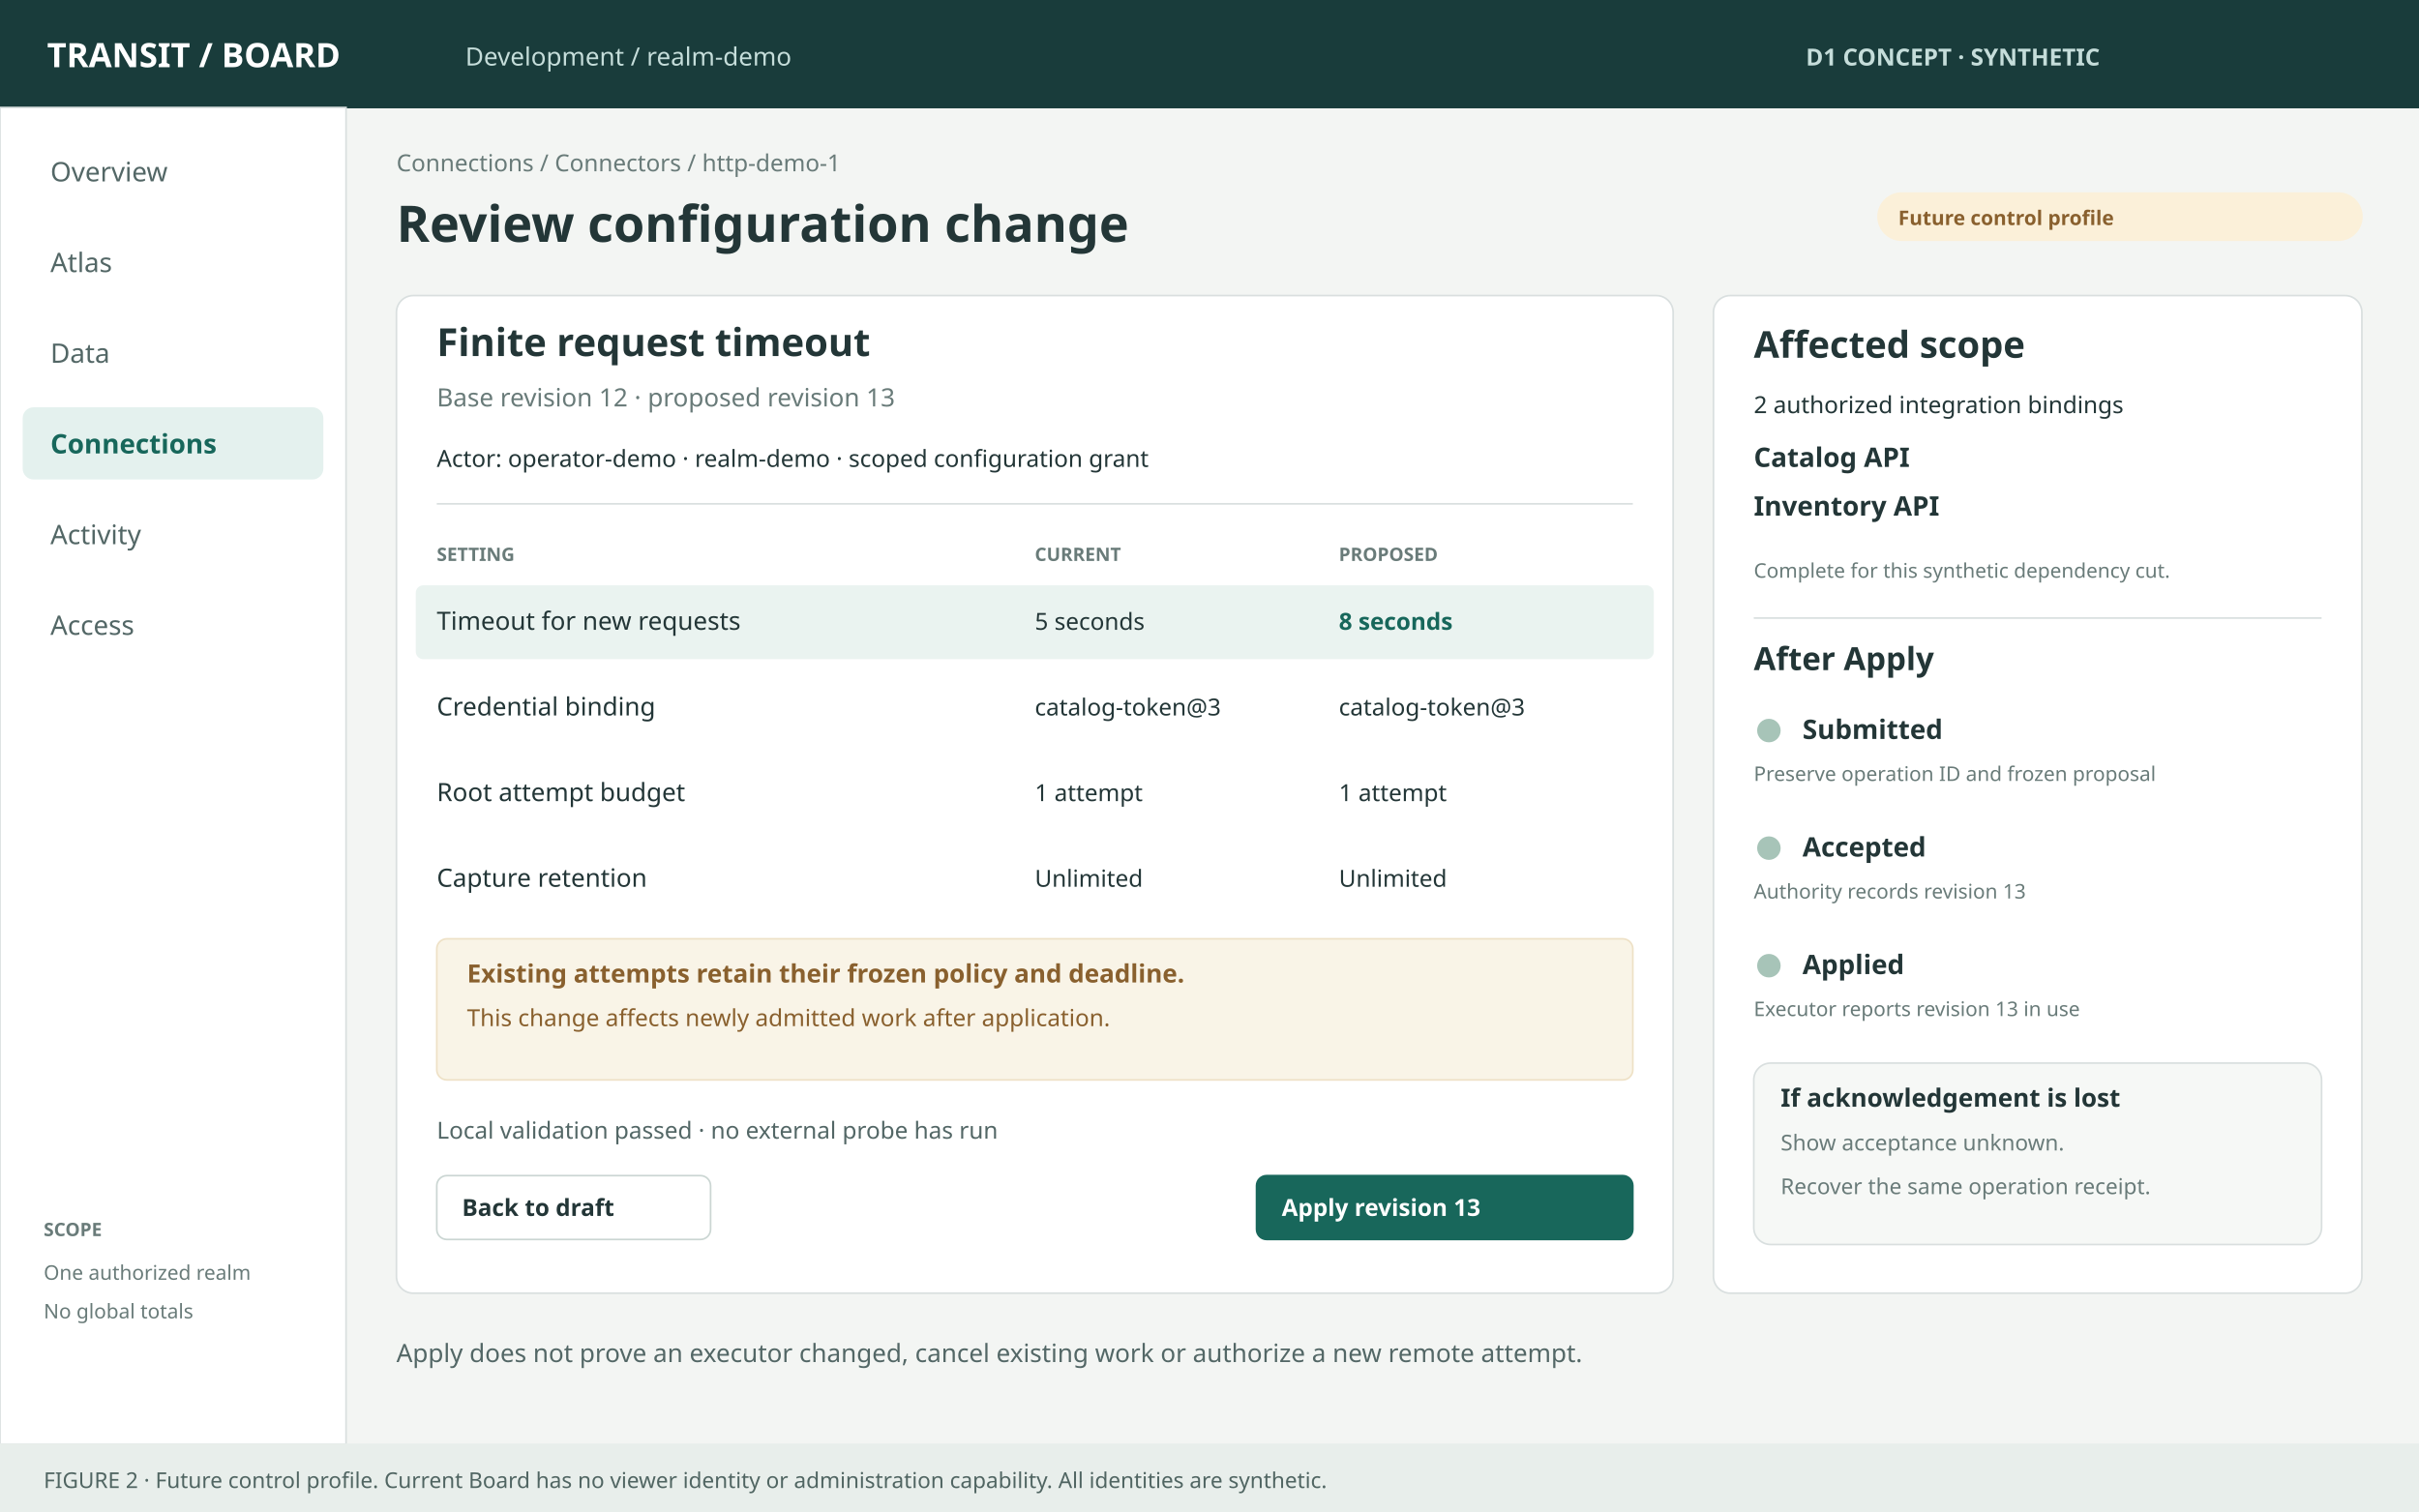
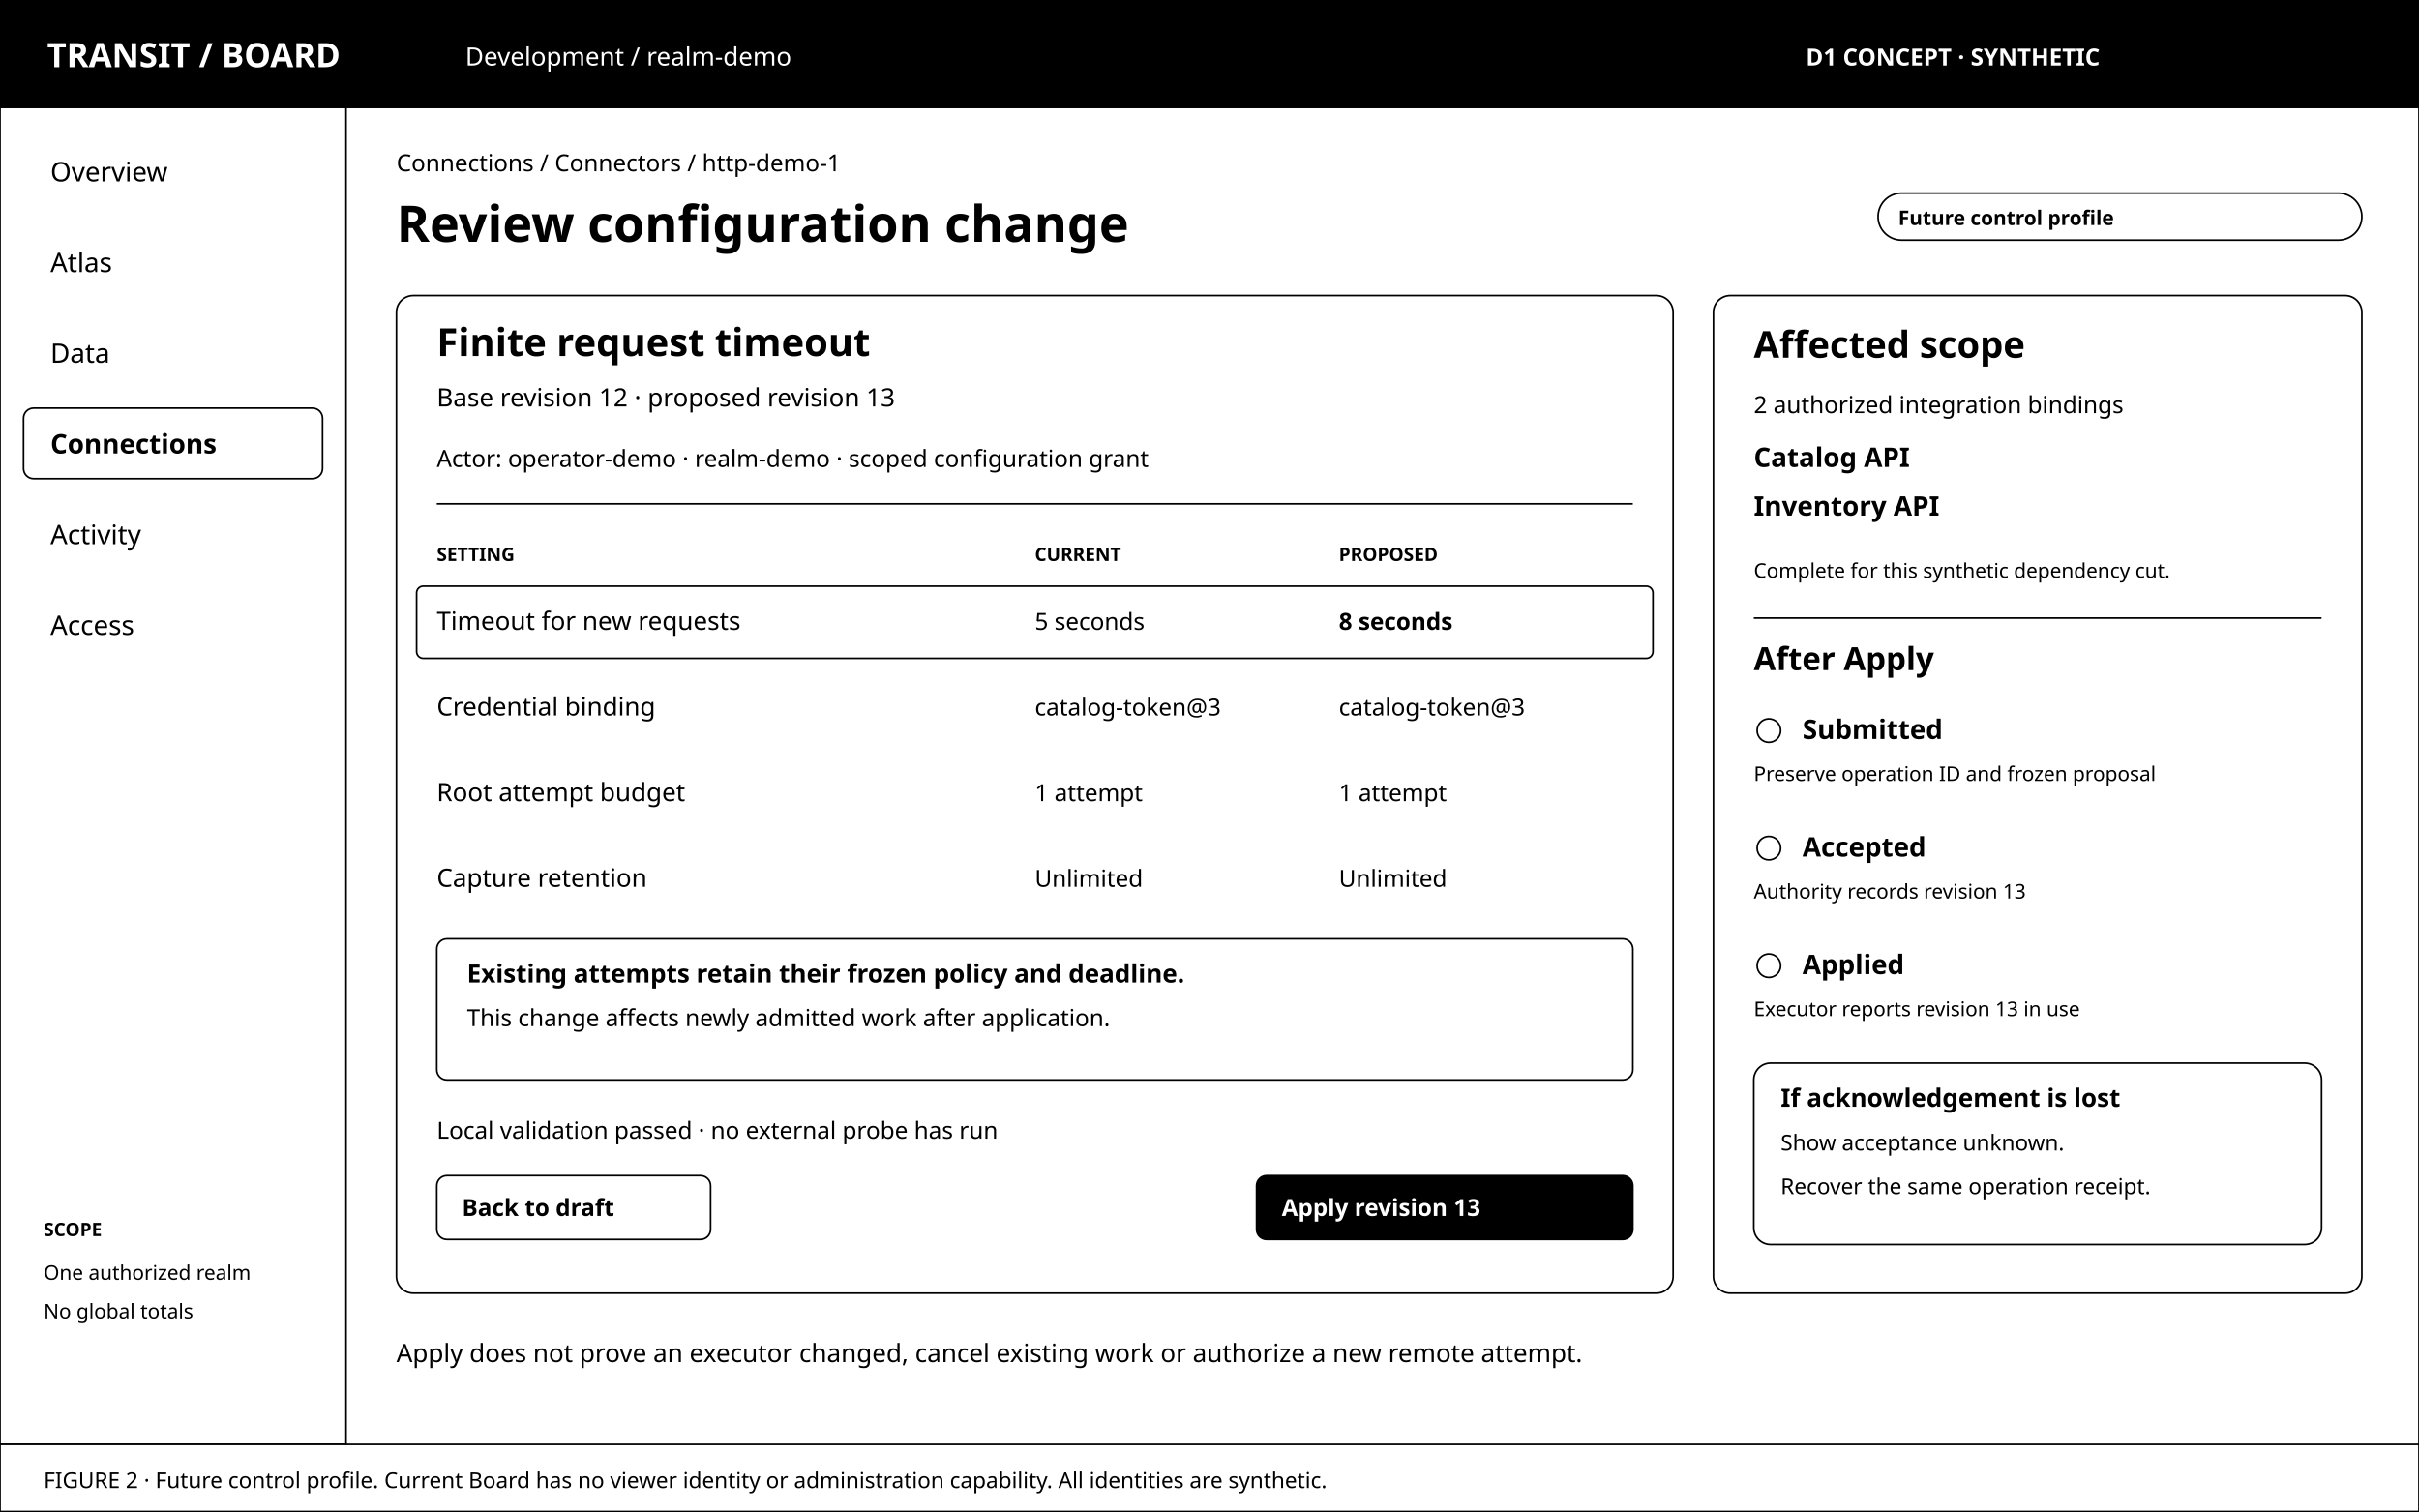
<svg xmlns="http://www.w3.org/2000/svg" width="1440" height="900" viewBox="0 0 1440 900" role="img" aria-labelledby="title desc">
-   <rect x="0" y="0" width="1440" height="900" rx="0" fill="#f3f5f3" stroke="#f3f5f3" />
-   <rect x="0" y="0" width="1440" height="64" rx="0" fill="#193c3b" stroke="#193c3b" />
+   <rect x="0" y="0" width="1440" height="900" rx="0" fill="#ffffff" stroke="#000000" />
+   <rect x="0" y="0" width="1440" height="64" rx="0" fill="#000000" stroke="#000000" />
  <text x="28" y="40" font-family="sans-serif" font-size="20" font-weight="700" fill="#ffffff">TRANSIT / BOARD</text>
-   <text x="277" y="39" font-family="sans-serif" font-size="15" font-weight="400" fill="#c5ddda">Development  /  realm-demo</text>
-   <text x="1075" y="39" font-family="sans-serif" font-size="14" font-weight="600" fill="#c5ddda">D1 CONCEPT · SYNTHETIC</text>
-   <rect x="0" y="64" width="206" height="796" rx="0" fill="#ffffff" stroke="#d9dfdf" />
-   <text x="30" y="108" font-family="sans-serif" font-size="16" font-weight="400" fill="#536766">Overview</text>
-   <text x="30" y="162" font-family="sans-serif" font-size="16" font-weight="400" fill="#536766">Atlas</text>
-   <text x="30" y="216" font-family="sans-serif" font-size="16" font-weight="400" fill="#536766">Data</text>
-   <rect x="14" y="243" width="178" height="42" rx="6" fill="#e4f1ee" stroke="#e4f1ee" />
-   <text x="30" y="270" font-family="sans-serif" font-size="16" font-weight="700" fill="#17675b">Connections</text>
-   <text x="30" y="324" font-family="sans-serif" font-size="16" font-weight="400" fill="#536766">Activity</text>
-   <text x="30" y="378" font-family="sans-serif" font-size="16" font-weight="400" fill="#536766">Access</text>
-   <text x="26" y="736" font-family="sans-serif" font-size="11" font-weight="700" fill="#697b79">SCOPE</text>
-   <text x="26" y="762" font-family="sans-serif" font-size="12" font-weight="400" fill="#697b79">One authorized realm</text>
-   <text x="26" y="785" font-family="sans-serif" font-size="12" font-weight="400" fill="#697b79">No global totals</text>
-   <rect x="0" y="860" width="1440" height="40" rx="0" fill="#e8eeeb" stroke="#e8eeeb" />
-   <text x="26" y="886" font-family="sans-serif" font-size="13" font-weight="400" fill="#506562">FIGURE 2 · Future control profile. Current Board has no viewer identity or administration capability. All identities are synthetic.</text>
-   <text x="236" y="102" font-family="sans-serif" font-size="14" font-weight="400" fill="#697b79">Connections  /  Connectors  /  http-demo-1</text>
-   <text x="236" y="144" font-family="sans-serif" font-size="30" font-weight="650" fill="#233637">Review configuration change</text>
-   <rect x="1118" y="115" width="288" height="28" rx="14" fill="#fbf0d9" stroke="#fbf0d9" />
-   <text x="1130" y="134" font-family="sans-serif" font-size="12" font-weight="600" fill="#89602e">Future control profile</text>
-   <rect x="236" y="176" width="760" height="594" rx="10" fill="#ffffff" stroke="#d9dfdf" />
-   <text x="260" y="212" font-family="sans-serif" font-size="23" font-weight="650" fill="#233637">Finite request timeout</text>
-   <text x="260" y="242" font-family="sans-serif" font-size="15" font-weight="400" fill="#697b79">Base revision 12 · proposed revision 13</text>
-   <text x="260" y="278" font-family="sans-serif" font-size="14" font-weight="400" fill="#233637">Actor: operator-demo · realm-demo · scoped configuration grant</text>
-   <path d="M260 300 L972 300" stroke="#d9dfdf" fill="none" />
-   <text x="260" y="334" font-family="sans-serif" font-size="11" font-weight="700" fill="#697b79">SETTING</text>
-   <text x="616" y="334" font-family="sans-serif" font-size="11" font-weight="700" fill="#697b79">CURRENT</text>
-   <text x="797" y="334" font-family="sans-serif" font-size="11" font-weight="700" fill="#697b79">PROPOSED</text>
-   <rect x="248" y="349" width="736" height="43" rx="4" fill="#eaf3f0" stroke="#eaf3f0" />
-   <text x="260" y="375" font-family="sans-serif" font-size="15" font-weight="400" fill="#233637">Timeout for new requests</text>
-   <text x="616" y="375" font-family="sans-serif" font-size="14" font-weight="400" fill="#233637">5 seconds</text>
-   <text x="797" y="375" font-family="sans-serif" font-size="14" font-weight="600" fill="#17675b">8 seconds</text>
-   <text x="260" y="426" font-family="sans-serif" font-size="15" font-weight="400" fill="#233637">Credential binding</text>
-   <text x="616" y="426" font-family="sans-serif" font-size="14" font-weight="400" fill="#233637">catalog-token@3</text>
-   <text x="797" y="426" font-family="sans-serif" font-size="14" font-weight="400" fill="#233637">catalog-token@3</text>
-   <text x="260" y="477" font-family="sans-serif" font-size="15" font-weight="400" fill="#233637">Root attempt budget</text>
-   <text x="616" y="477" font-family="sans-serif" font-size="14" font-weight="400" fill="#233637">1 attempt</text>
-   <text x="797" y="477" font-family="sans-serif" font-size="14" font-weight="400" fill="#233637">1 attempt</text>
-   <text x="260" y="528" font-family="sans-serif" font-size="15" font-weight="400" fill="#233637">Capture retention</text>
-   <text x="616" y="528" font-family="sans-serif" font-size="14" font-weight="400" fill="#233637">Unlimited</text>
-   <text x="797" y="528" font-family="sans-serif" font-size="14" font-weight="400" fill="#233637">Unlimited</text>
-   <rect x="260" y="559" width="712" height="84" rx="6" fill="#f9f4e7" stroke="#eee1c6" />
-   <text x="278" y="585" font-family="sans-serif" font-size="15" font-weight="600" fill="#89602e">Existing attempts retain their frozen policy and deadline.</text>
-   <text x="278" y="611" font-family="sans-serif" font-size="14" font-weight="400" fill="#89602e">This change affects newly admitted work after application.</text>
-   <text x="260" y="678" font-family="sans-serif" font-size="14" font-weight="400" fill="#536766">Local validation passed · no external probe has run</text>
-   <rect x="260" y="700" width="163" height="38" rx="6" fill="#ffffff" stroke="#cbd6d3" />
-   <text x="275" y="724" font-family="sans-serif" font-size="14" font-weight="600" fill="#233637">Back to draft</text>
-   <rect x="748" y="700" width="224" height="38" rx="6" fill="#18675b" stroke="#18675b" />
+   <text x="277" y="39" font-family="sans-serif" font-size="15" font-weight="400" fill="#ffffff">Development  /  realm-demo</text>
+   <text x="1075" y="39" font-family="sans-serif" font-size="14" font-weight="600" fill="#ffffff">D1 CONCEPT · SYNTHETIC</text>
+   <rect x="0" y="64" width="206" height="796" rx="0" fill="#ffffff" stroke="#000000" />
+   <text x="30" y="108" font-family="sans-serif" font-size="16" font-weight="400" fill="#000000">Overview</text>
+   <text x="30" y="162" font-family="sans-serif" font-size="16" font-weight="400" fill="#000000">Atlas</text>
+   <text x="30" y="216" font-family="sans-serif" font-size="16" font-weight="400" fill="#000000">Data</text>
+   <rect x="14" y="243" width="178" height="42" rx="6" fill="#ffffff" stroke="#000000" />
+   <text x="30" y="270" font-family="sans-serif" font-size="16" font-weight="700" fill="#000000">Connections</text>
+   <text x="30" y="324" font-family="sans-serif" font-size="16" font-weight="400" fill="#000000">Activity</text>
+   <text x="30" y="378" font-family="sans-serif" font-size="16" font-weight="400" fill="#000000">Access</text>
+   <text x="26" y="736" font-family="sans-serif" font-size="11" font-weight="700" fill="#000000">SCOPE</text>
+   <text x="26" y="762" font-family="sans-serif" font-size="12" font-weight="400" fill="#000000">One authorized realm</text>
+   <text x="26" y="785" font-family="sans-serif" font-size="12" font-weight="400" fill="#000000">No global totals</text>
+   <rect x="0" y="860" width="1440" height="40" rx="0" fill="#ffffff" stroke="#000000" />
+   <text x="26" y="886" font-family="sans-serif" font-size="13" font-weight="400" fill="#000000">FIGURE 2 · Future control profile. Current Board has no viewer identity or administration capability. All identities are synthetic.</text>
+   <text x="236" y="102" font-family="sans-serif" font-size="14" font-weight="400" fill="#000000">Connections  /  Connectors  /  http-demo-1</text>
+   <text x="236" y="144" font-family="sans-serif" font-size="30" font-weight="650" fill="#000000">Review configuration change</text>
+   <rect x="1118" y="115" width="288" height="28" rx="14" fill="#ffffff" stroke="#000000" />
+   <text x="1130" y="134" font-family="sans-serif" font-size="12" font-weight="600" fill="#000000">Future control profile</text>
+   <rect x="236" y="176" width="760" height="594" rx="10" fill="#ffffff" stroke="#000000" />
+   <text x="260" y="212" font-family="sans-serif" font-size="23" font-weight="650" fill="#000000">Finite request timeout</text>
+   <text x="260" y="242" font-family="sans-serif" font-size="15" font-weight="400" fill="#000000">Base revision 12 · proposed revision 13</text>
+   <text x="260" y="278" font-family="sans-serif" font-size="14" font-weight="400" fill="#000000">Actor: operator-demo · realm-demo · scoped configuration grant</text>
+   <path d="M260 300 L972 300" stroke="#000000" fill="none" />
+   <text x="260" y="334" font-family="sans-serif" font-size="11" font-weight="700" fill="#000000">SETTING</text>
+   <text x="616" y="334" font-family="sans-serif" font-size="11" font-weight="700" fill="#000000">CURRENT</text>
+   <text x="797" y="334" font-family="sans-serif" font-size="11" font-weight="700" fill="#000000">PROPOSED</text>
+   <rect x="248" y="349" width="736" height="43" rx="4" fill="#ffffff" stroke="#000000" />
+   <text x="260" y="375" font-family="sans-serif" font-size="15" font-weight="400" fill="#000000">Timeout for new requests</text>
+   <text x="616" y="375" font-family="sans-serif" font-size="14" font-weight="400" fill="#000000">5 seconds</text>
+   <text x="797" y="375" font-family="sans-serif" font-size="14" font-weight="600" fill="#000000">8 seconds</text>
+   <text x="260" y="426" font-family="sans-serif" font-size="15" font-weight="400" fill="#000000">Credential binding</text>
+   <text x="616" y="426" font-family="sans-serif" font-size="14" font-weight="400" fill="#000000">catalog-token@3</text>
+   <text x="797" y="426" font-family="sans-serif" font-size="14" font-weight="400" fill="#000000">catalog-token@3</text>
+   <text x="260" y="477" font-family="sans-serif" font-size="15" font-weight="400" fill="#000000">Root attempt budget</text>
+   <text x="616" y="477" font-family="sans-serif" font-size="14" font-weight="400" fill="#000000">1 attempt</text>
+   <text x="797" y="477" font-family="sans-serif" font-size="14" font-weight="400" fill="#000000">1 attempt</text>
+   <text x="260" y="528" font-family="sans-serif" font-size="15" font-weight="400" fill="#000000">Capture retention</text>
+   <text x="616" y="528" font-family="sans-serif" font-size="14" font-weight="400" fill="#000000">Unlimited</text>
+   <text x="797" y="528" font-family="sans-serif" font-size="14" font-weight="400" fill="#000000">Unlimited</text>
+   <rect x="260" y="559" width="712" height="84" rx="6" fill="#ffffff" stroke="#000000" />
+   <text x="278" y="585" font-family="sans-serif" font-size="15" font-weight="600" fill="#000000">Existing attempts retain their frozen policy and deadline.</text>
+   <text x="278" y="611" font-family="sans-serif" font-size="14" font-weight="400" fill="#000000">This change affects newly admitted work after application.</text>
+   <text x="260" y="678" font-family="sans-serif" font-size="14" font-weight="400" fill="#000000">Local validation passed · no external probe has run</text>
+   <rect x="260" y="700" width="163" height="38" rx="6" fill="#ffffff" stroke="#000000" />
+   <text x="275" y="724" font-family="sans-serif" font-size="14" font-weight="600" fill="#000000">Back to draft</text>
+   <rect x="748" y="700" width="224" height="38" rx="6" fill="#000000" stroke="#000000" />
  <text x="763" y="724" font-family="sans-serif" font-size="14" font-weight="600" fill="#ffffff">Apply revision 13</text>
-   <rect x="1020" y="176" width="386" height="594" rx="10" fill="#ffffff" stroke="#d9dfdf" />
-   <text x="1044" y="213" font-family="sans-serif" font-size="22" font-weight="650" fill="#233637">Affected scope</text>
-   <text x="1044" y="246" font-family="sans-serif" font-size="14" font-weight="400" fill="#233637">2 authorized integration bindings</text>
-   <text x="1044" y="278" font-family="sans-serif" font-size="16" font-weight="600" fill="#233637">Catalog API</text>
-   <text x="1044" y="307" font-family="sans-serif" font-size="16" font-weight="600" fill="#233637">Inventory API</text>
-   <text x="1044" y="344" font-family="sans-serif" font-size="12" font-weight="400" fill="#697b79">Complete for this synthetic dependency cut.</text>
-   <path d="M1044 368 L1382 368" stroke="#d9dfdf" fill="none" />
-   <text x="1044" y="399" font-family="sans-serif" font-size="19" font-weight="650" fill="#233637">After Apply</text>
-   <circle cx="1053" cy="435" r="7" fill="#a7c4b8" />
-   <text x="1073" y="440" font-family="sans-serif" font-size="16" font-weight="600" fill="#233637">Submitted</text>
-   <text x="1044" y="465" font-family="sans-serif" font-size="12" font-weight="400" fill="#697b79">Preserve operation ID and frozen proposal</text>
-   <circle cx="1053" cy="505" r="7" fill="#a7c4b8" />
-   <text x="1073" y="510" font-family="sans-serif" font-size="16" font-weight="600" fill="#233637">Accepted</text>
-   <text x="1044" y="535" font-family="sans-serif" font-size="12" font-weight="400" fill="#697b79">Authority records revision 13</text>
-   <circle cx="1053" cy="575" r="7" fill="#a7c4b8" />
-   <text x="1073" y="580" font-family="sans-serif" font-size="16" font-weight="600" fill="#233637">Applied</text>
-   <text x="1044" y="605" font-family="sans-serif" font-size="12" font-weight="400" fill="#697b79">Executor reports revision 13 in use</text>
-   <rect x="1044" y="633" width="338" height="108" rx="10" fill="#f6f8f6" stroke="#d9dfdf" />
-   <text x="1060" y="659" font-family="sans-serif" font-size="15" font-weight="600" fill="#233637">If acknowledgement is lost</text>
-   <text x="1060" y="685" font-family="sans-serif" font-size="13" font-weight="400" fill="#697b79">Show acceptance unknown.</text>
-   <text x="1060" y="711" font-family="sans-serif" font-size="13" font-weight="400" fill="#697b79">Recover the same operation receipt.</text>
-   <text x="236" y="811" font-family="sans-serif" font-size="15" font-weight="400" fill="#536766">Apply does not prove an executor changed, cancel existing work or authorize a new remote attempt.</text>
+   <rect x="1020" y="176" width="386" height="594" rx="10" fill="#ffffff" stroke="#000000" />
+   <text x="1044" y="213" font-family="sans-serif" font-size="22" font-weight="650" fill="#000000">Affected scope</text>
+   <text x="1044" y="246" font-family="sans-serif" font-size="14" font-weight="400" fill="#000000">2 authorized integration bindings</text>
+   <text x="1044" y="278" font-family="sans-serif" font-size="16" font-weight="600" fill="#000000">Catalog API</text>
+   <text x="1044" y="307" font-family="sans-serif" font-size="16" font-weight="600" fill="#000000">Inventory API</text>
+   <text x="1044" y="344" font-family="sans-serif" font-size="12" font-weight="400" fill="#000000">Complete for this synthetic dependency cut.</text>
+   <path d="M1044 368 L1382 368" stroke="#000000" fill="none" />
+   <text x="1044" y="399" font-family="sans-serif" font-size="19" font-weight="650" fill="#000000">After Apply</text>
+   <circle stroke="#000000" cx="1053" cy="435" r="7" fill="#ffffff" />
+   <text x="1073" y="440" font-family="sans-serif" font-size="16" font-weight="600" fill="#000000">Submitted</text>
+   <text x="1044" y="465" font-family="sans-serif" font-size="12" font-weight="400" fill="#000000">Preserve operation ID and frozen proposal</text>
+   <circle stroke="#000000" cx="1053" cy="505" r="7" fill="#ffffff" />
+   <text x="1073" y="510" font-family="sans-serif" font-size="16" font-weight="600" fill="#000000">Accepted</text>
+   <text x="1044" y="535" font-family="sans-serif" font-size="12" font-weight="400" fill="#000000">Authority records revision 13</text>
+   <circle stroke="#000000" cx="1053" cy="575" r="7" fill="#ffffff" />
+   <text x="1073" y="580" font-family="sans-serif" font-size="16" font-weight="600" fill="#000000">Applied</text>
+   <text x="1044" y="605" font-family="sans-serif" font-size="12" font-weight="400" fill="#000000">Executor reports revision 13 in use</text>
+   <rect x="1044" y="633" width="338" height="108" rx="10" fill="#ffffff" stroke="#000000" />
+   <text x="1060" y="659" font-family="sans-serif" font-size="15" font-weight="600" fill="#000000">If acknowledgement is lost</text>
+   <text x="1060" y="685" font-family="sans-serif" font-size="13" font-weight="400" fill="#000000">Show acceptance unknown.</text>
+   <text x="1060" y="711" font-family="sans-serif" font-size="13" font-weight="400" fill="#000000">Recover the same operation receipt.</text>
+   <text x="236" y="811" font-family="sans-serif" font-size="15" font-weight="400" fill="#000000">Apply does not prove an executor changed, cancel existing work or authorize a new remote attempt.</text>
</svg>
